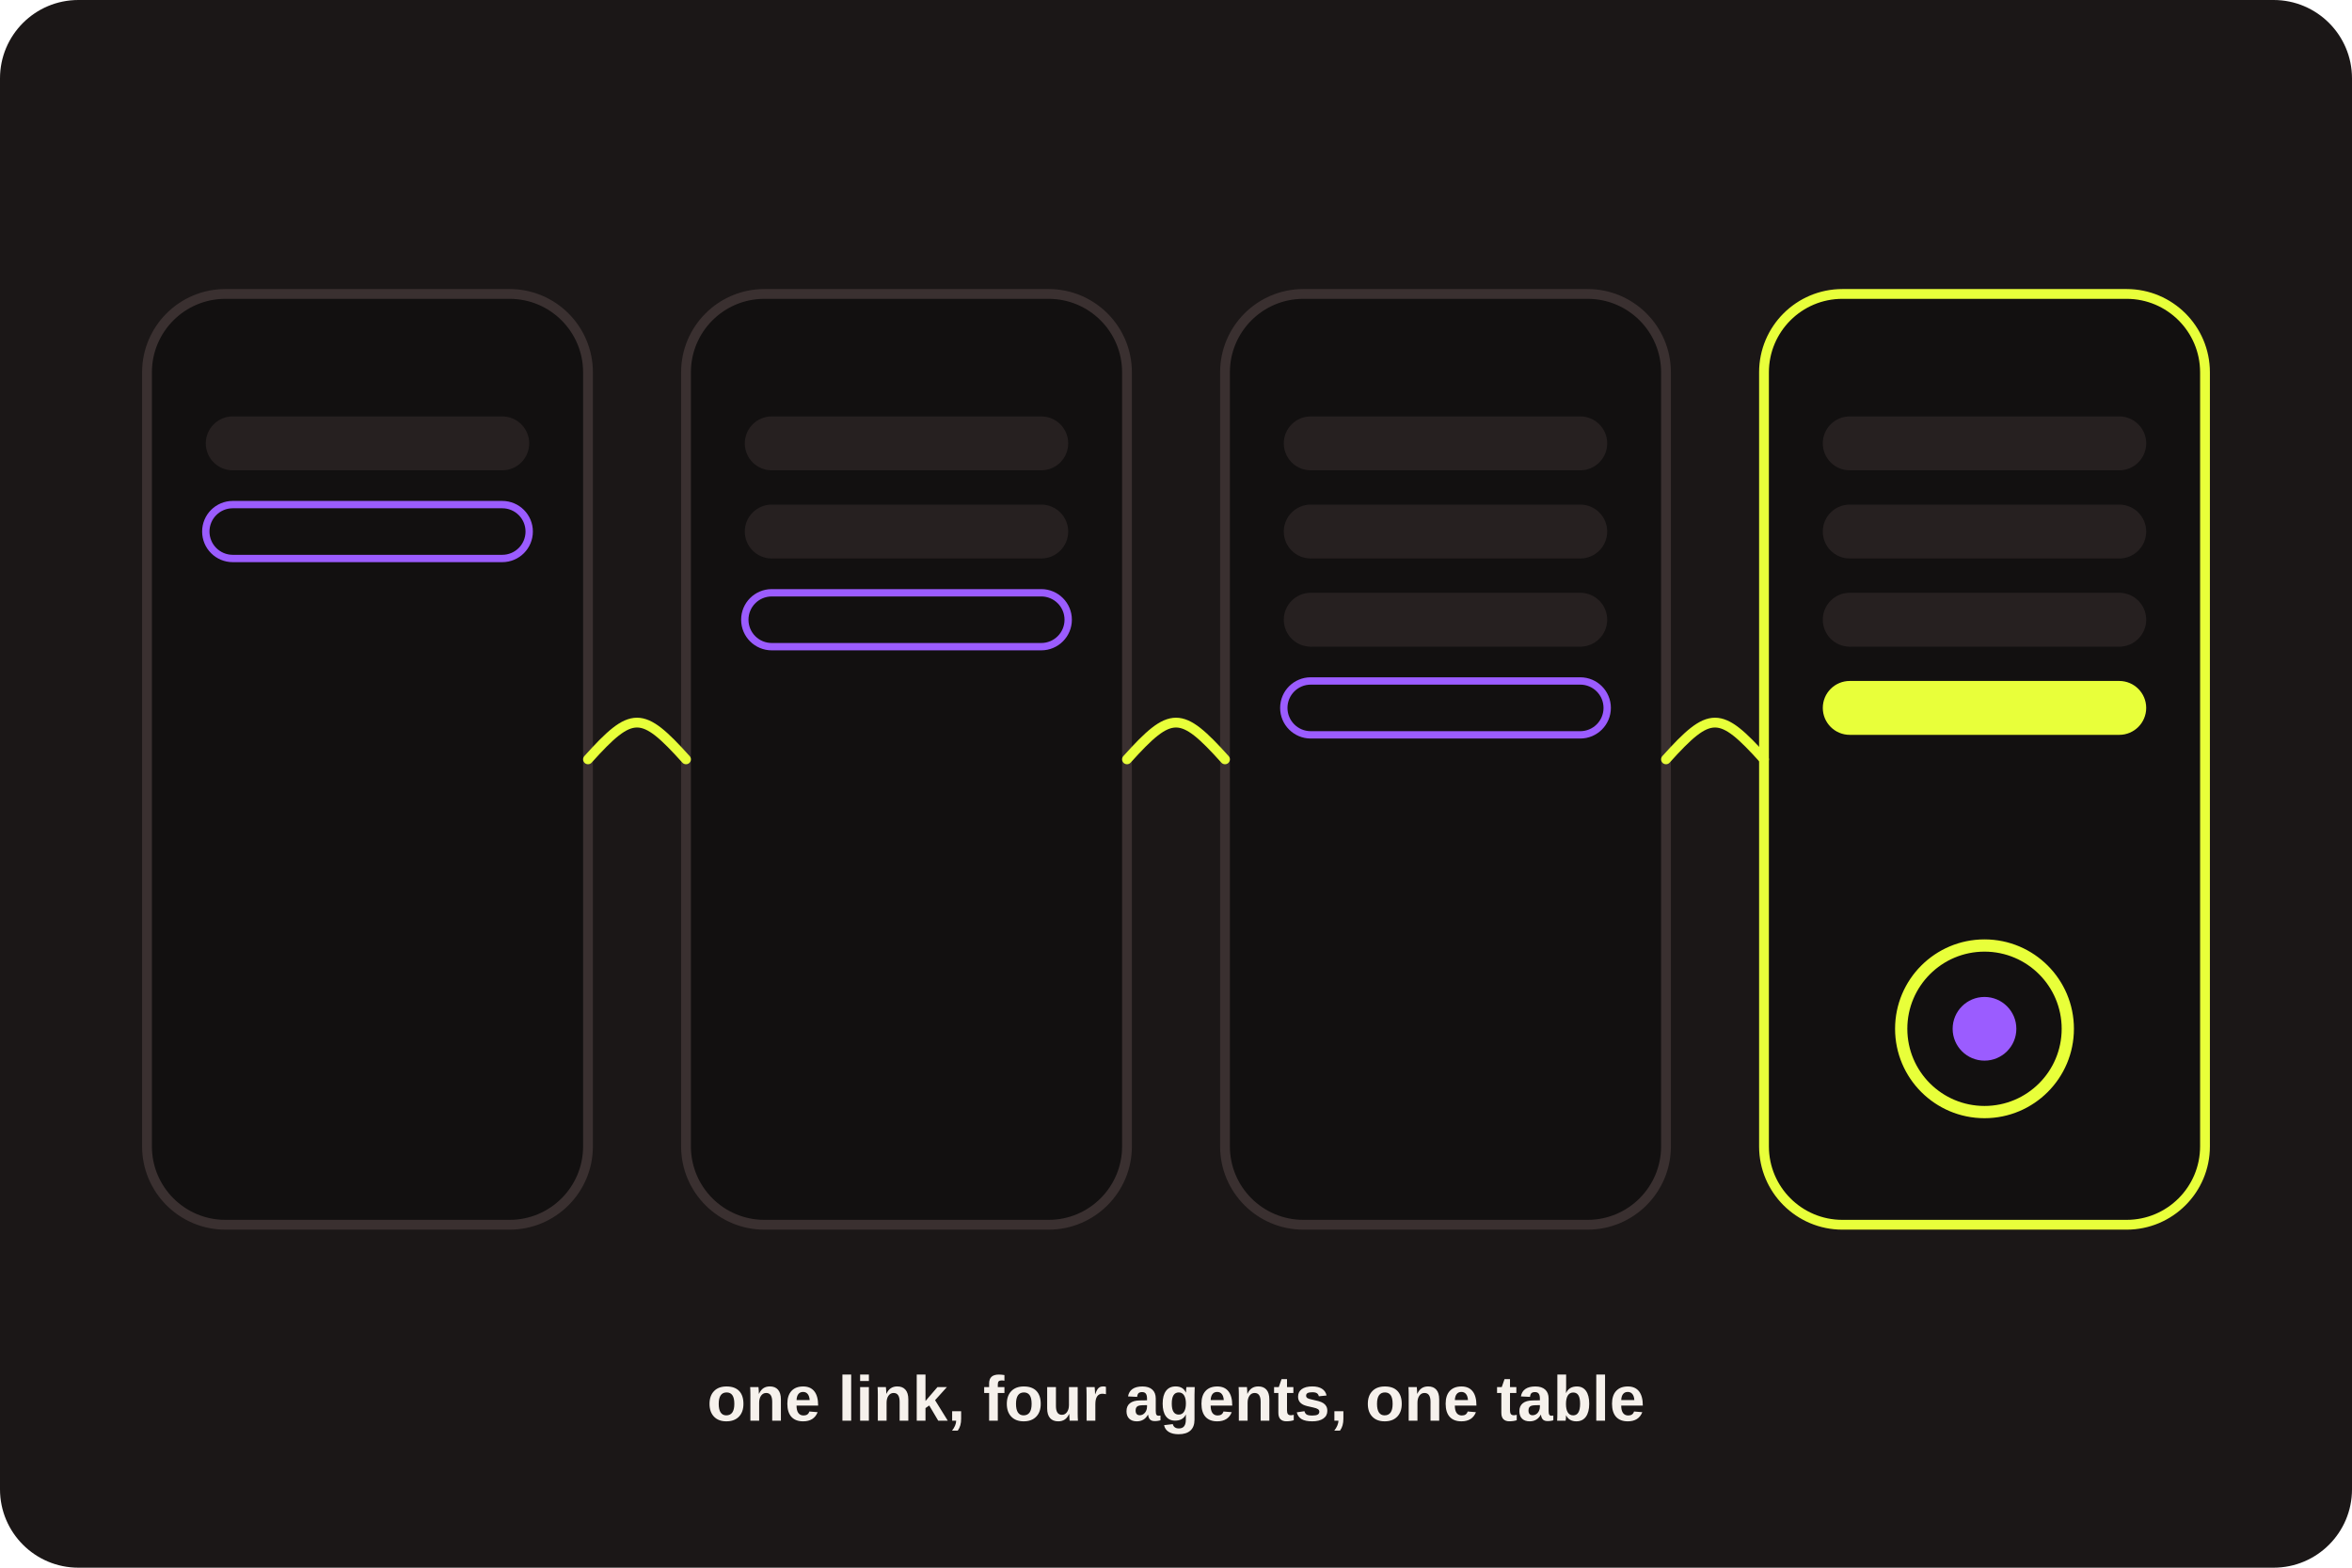
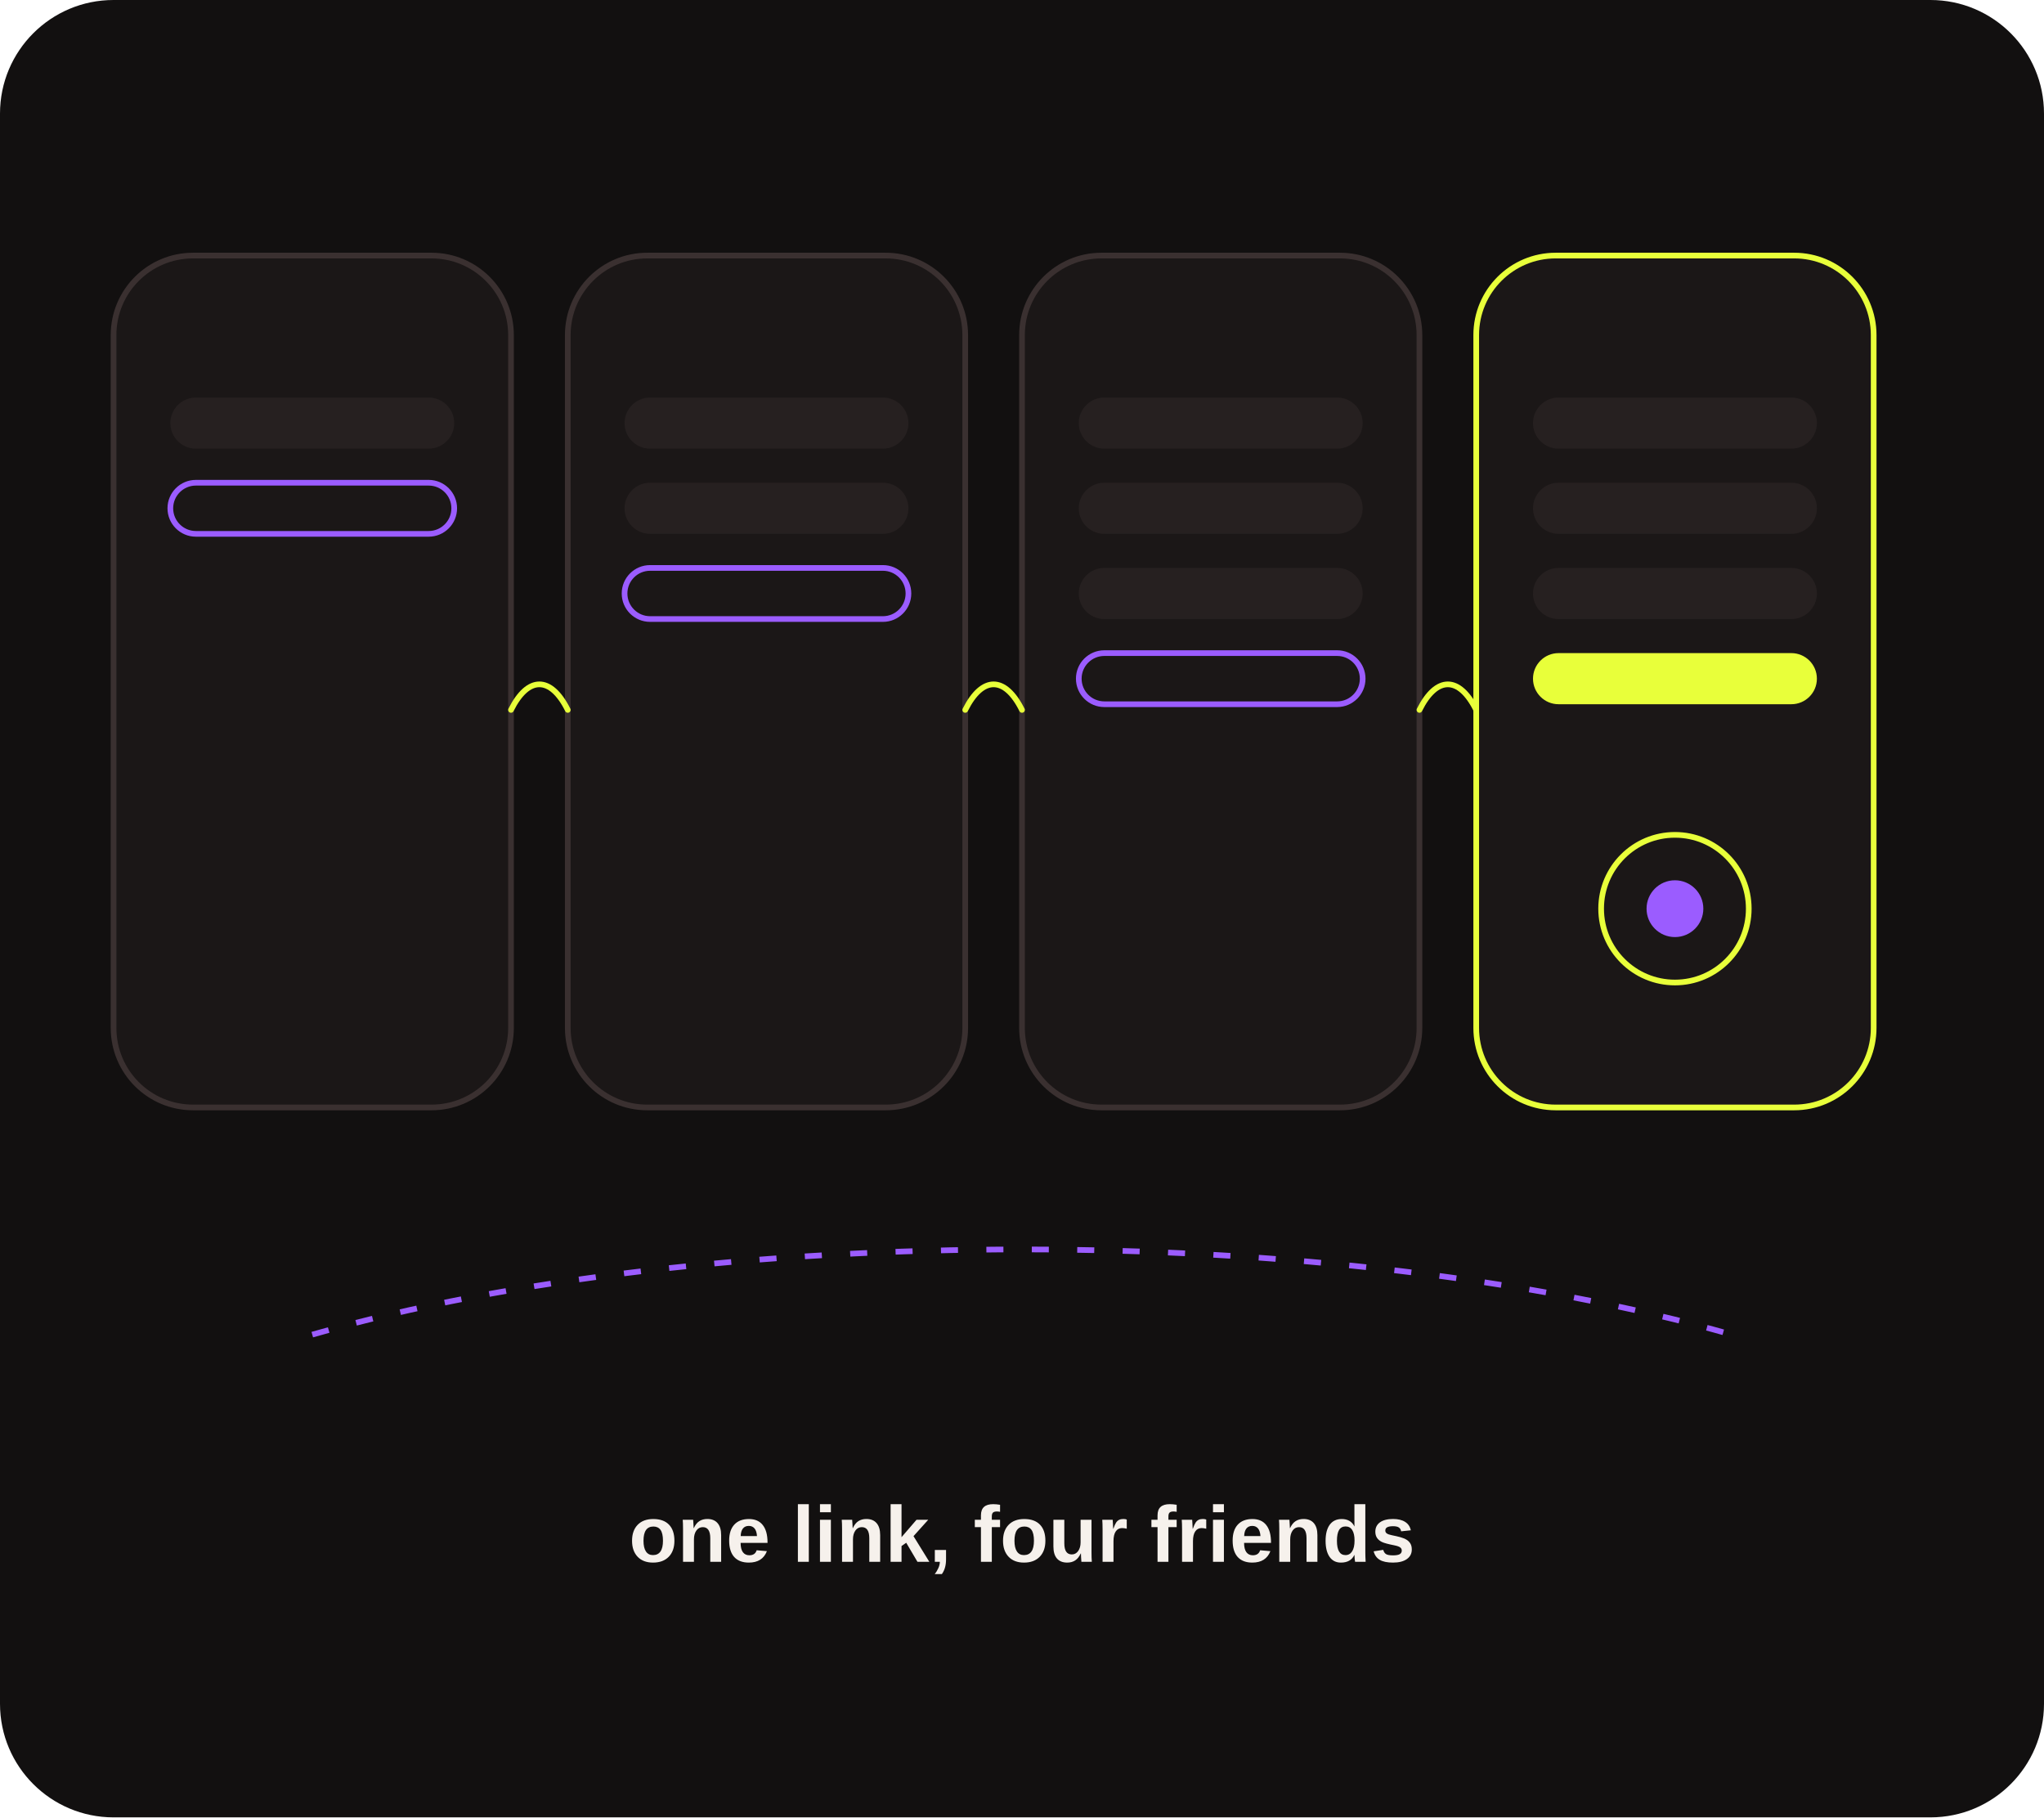
- <svg xmlns="http://www.w3.org/2000/svg" viewBox="0 0 960 640" width="960" height="640">
-   <rect width="960" height="640" rx="32" fill="#1b1717" />
-   <g fill="#121010" stroke="#3a3030" stroke-width="4">
-     <rect x="60" y="120" width="180" height="380" rx="32" />
-     <rect x="280" y="120" width="180" height="380" rx="32" />
-     <rect x="500" y="120" width="180" height="380" rx="32" />
-     <rect x="720" y="120" width="180" height="380" rx="32" stroke="#e8ff3a" />
+ <svg xmlns="http://www.w3.org/2000/svg" viewBox="0 0 720 640" width="720" height="640">
+   <rect width="720" height="640" rx="40" fill="#121010" />
+   <g fill="#1b1717" stroke="#3a3030" stroke-width="2">
+     <rect x="40" y="90" width="140" height="300" rx="28" />
+     <rect x="200" y="90" width="140" height="300" rx="28" />
+     <rect x="360" y="90" width="140" height="300" rx="28" />
  </g>
+   <rect x="520" y="90" width="140" height="300" rx="28" fill="#1b1717" stroke="#e8ff3a" stroke-width="2" />
  <g fill="#262020">
-     <rect x="84" y="170" width="132" height="22" rx="11" />
-     <rect x="304" y="170" width="132" height="22" rx="11" />
-     <rect x="304" y="206" width="132" height="22" rx="11" />
-     <rect x="524" y="170" width="132" height="22" rx="11" />
-     <rect x="524" y="206" width="132" height="22" rx="11" />
-     <rect x="524" y="242" width="132" height="22" rx="11" />
-     <rect x="744" y="170" width="132" height="22" rx="11" />
-     <rect x="744" y="206" width="132" height="22" rx="11" />
-     <rect x="744" y="242" width="132" height="22" rx="11" />
+     <rect x="60" y="140" width="100" height="18" rx="9" />
+     <rect x="220" y="140" width="100" height="18" rx="9" />
+     <rect x="220" y="170" width="100" height="18" rx="9" />
+     <rect x="380" y="140" width="100" height="18" rx="9" />
+     <rect x="380" y="170" width="100" height="18" rx="9" />
+     <rect x="380" y="200" width="100" height="18" rx="9" />
+     <rect x="540" y="140" width="100" height="18" rx="9" />
+     <rect x="540" y="170" width="100" height="18" rx="9" />
+     <rect x="540" y="200" width="100" height="18" rx="9" />
  </g>
-   <g fill="none" stroke="#9b5cff" stroke-width="3">
-     <rect x="84" y="206" width="132" height="22" rx="11" />
-     <rect x="304" y="242" width="132" height="22" rx="11" />
-     <rect x="524" y="278" width="132" height="22" rx="11" />
+   <g fill="none" stroke="#9b5cff" stroke-width="2">
+     <rect x="60" y="170" width="100" height="18" rx="9" />
+     <rect x="220" y="200" width="100" height="18" rx="9" />
+     <rect x="380" y="230" width="100" height="18" rx="9" />
  </g>
-   <rect x="744" y="278" width="132" height="22" rx="11" fill="#e8ff3a" />
-   <g fill="none" stroke="#e8ff3a" stroke-width="4" stroke-linecap="round">
-     <path d="M240 310 C258 290 262 290 280 310" />
-     <path d="M460 310 C478 290 482 290 500 310" />
-     <path d="M680 310 C698 290 702 290 720 310" />
+   <rect x="540" y="230" width="100" height="18" rx="9" fill="#e8ff3a" />
+   <g fill="none" stroke="#e8ff3a" stroke-width="2" stroke-linecap="round">
+     <path d="M180 250 C186 238 194 238 200 250" />
+     <path d="M340 250 C346 238 354 238 360 250" />
+     <path d="M500 250 C506 238 514 238 520 250" />
  </g>
-   <circle cx="810" cy="420" r="34" fill="none" stroke="#e8ff3a" stroke-width="5" />
-   <circle cx="810" cy="420" r="13" fill="#9b5cff" />
-   <text x="480" y="580" text-anchor="middle" fill="#f6f1ec" font-family="Arial, sans-serif" font-size="26" font-weight="700">one link, four agents, one table</text>
+   <circle cx="590" cy="320" r="26" fill="none" stroke="#e8ff3a" stroke-width="2" />
+   <circle cx="590" cy="320" r="10" fill="#9b5cff" />
+   <path d="M110 470 C250 430 470 430 610 470" fill="none" stroke="#9b5cff" stroke-width="2" stroke-dasharray="6 10" />
+   <text x="360" y="550" text-anchor="middle" fill="#f6f1ec" font-family="Arial, sans-serif" font-size="28" font-weight="700">one link, four friends</text>
</svg>
